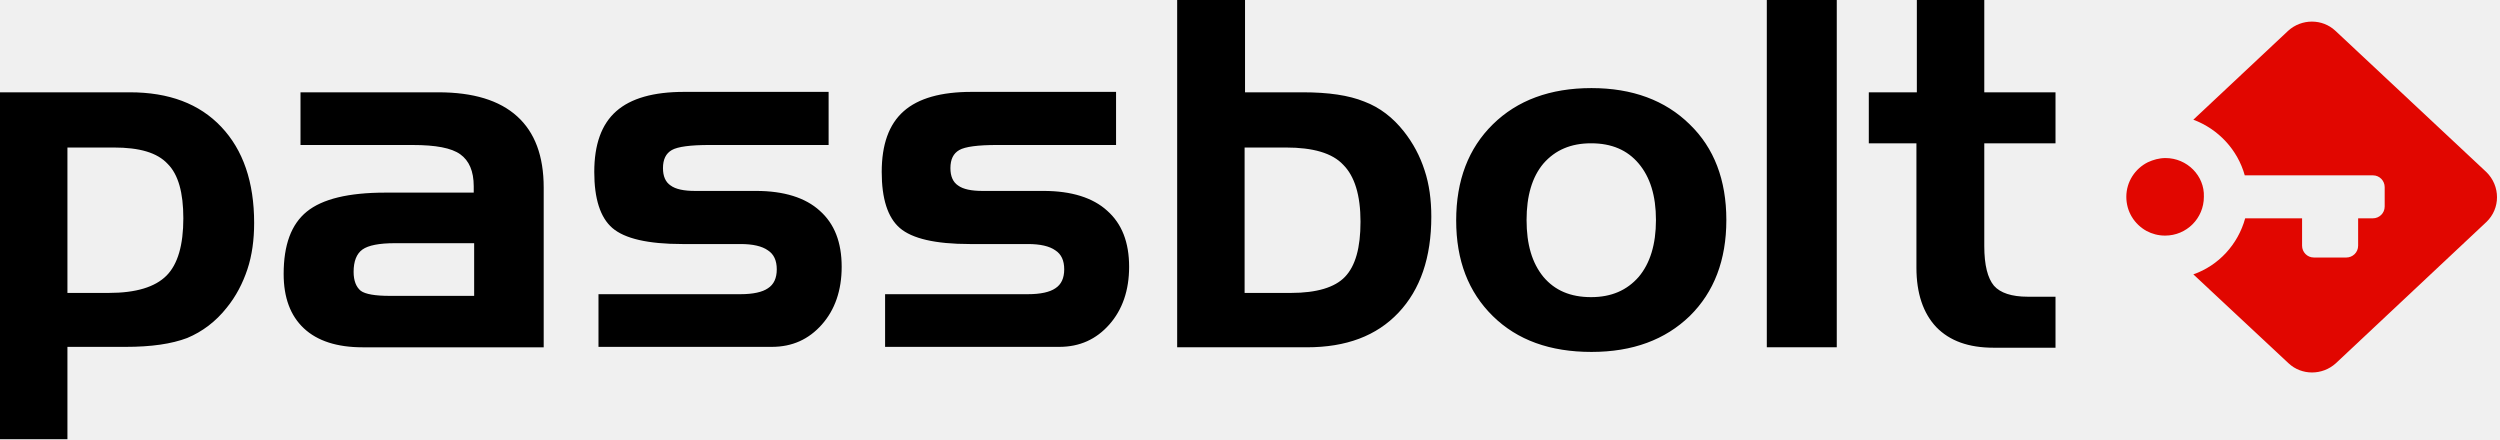
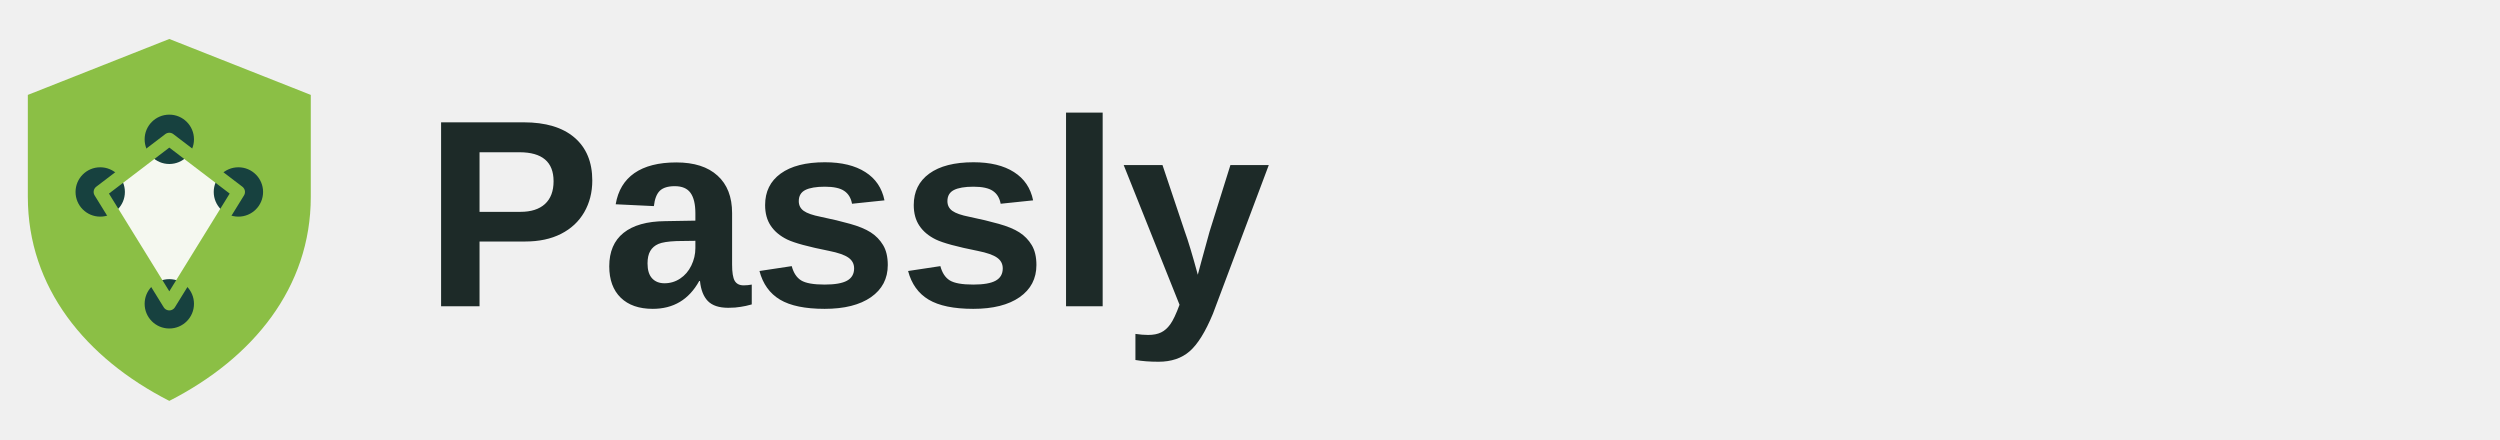
- <svg xmlns="http://www.w3.org/2000/svg" width="449" height="79" fill="none">
-   <g clip-path="url(#clip0)">
-     <path d="M12.111 26.494V52.609h7.418c4.92 0 8.327-1.06 10.37-3.103 2.044-2.044 3.028-5.526 3.028-10.295 0-4.617-.908-7.872-2.801-9.765-1.892-2.044-5.072-2.952-9.689-2.952h-8.327zM0 16.578h23.314c7.04 0 12.49 2.044 16.426 6.207 3.936 4.163 5.904 9.916 5.904 17.259 0 3.028-.379 5.829-1.211 8.326-.833 2.498-2.044 4.845-3.709 6.888-1.968 2.498-4.39 4.315-7.115 5.45-2.801 1.06-6.434 1.59-11.052 1.59H12.111v16.578H0v-62.298zM70.019 53.139H85.158v-9.462H70.927c-2.801 0-4.769.379-5.829 1.135-1.06.757-1.59 2.119-1.59 4.012 0 1.59.454 2.725 1.287 3.406.833.606 2.574.908 5.223.908zM53.971 16.578h24.753c6.283 0 10.976 1.438 14.155 4.315 3.179 2.877 4.769 7.115 4.769 12.793v28.689H65.099c-4.542 0-8.099-1.135-10.522-3.406s-3.633-5.526-3.633-9.765c0-5.223 1.363-8.932 4.163-11.203 2.801-2.271 7.494-3.406 14.079-3.406h15.896v-1.135c0-2.725-.833-4.617-2.422-5.753-1.59-1.135-4.39-1.665-8.554-1.665H53.971v-9.462zM107.488 52.836h25.51c2.271 0 3.936-.378 4.92-1.06 1.06-.681 1.59-1.817 1.59-3.406 0-1.59-.53-2.725-1.59-3.406-1.059-.757-2.725-1.135-4.92-1.135h-10.446c-6.207 0-10.37-.984-12.566-2.877-2.195-1.892-3.255-5.299-3.255-10.068 0-4.92 1.287-8.554 3.937-10.9 2.649-2.347 6.737-3.482 12.187-3.482h25.964v9.538h-21.347c-3.482 0-5.753.303-6.812.908-1.06.606-1.59 1.665-1.59 3.255 0 1.438.454 2.498 1.362 3.103.909.681 2.423.984 4.391.984h10.976c4.996 0 8.856 1.211 11.43 3.558 2.649 2.347 3.936 5.677 3.936 10.068 0 4.239-1.211 7.721-3.558 10.37-2.346 2.649-5.298 4.012-9.007 4.012h-31.112v-9.462zM159.113 52.836h25.51c2.271 0 3.936-.378 4.92-1.06 1.06-.681 1.59-1.817 1.59-3.406 0-1.59-.53-2.725-1.59-3.406-1.059-.757-2.725-1.135-4.92-1.135h-10.446c-6.207 0-10.37-.984-12.566-2.877-2.195-1.892-3.255-5.299-3.255-10.068 0-4.92 1.287-8.554 3.937-10.9 2.649-2.347 6.737-3.482 12.187-3.482h25.964v9.538h-21.347c-3.482 0-5.753.303-6.812.908-1.06.606-1.59 1.665-1.59 3.255 0 1.438.454 2.498 1.362 3.103.909.681 2.423.984 4.391.984h10.976c4.996 0 8.856 1.211 11.43 3.558 2.649 2.347 3.936 5.677 3.936 10.068 0 4.239-1.211 7.721-3.558 10.37-2.346 2.649-5.298 4.012-9.007 4.012h-31.263v-9.462h.151zM223.607 0v16.578h10.37c4.617 0 8.251.53 11.052 1.665 2.8 1.06 5.147 2.876 7.115 5.374 1.665 2.119 2.876 4.39 3.709 6.964.833 2.498 1.211 5.299 1.211 8.326 0 7.343-1.968 13.095-5.904 17.259-3.936 4.163-9.386 6.207-16.426 6.207h-23.315V0h12.188zm7.342 26.494h-7.418v26.115h8.326c4.618 0 7.873-.984 9.69-2.877 1.892-1.968 2.8-5.223 2.8-9.916 0-4.769-1.059-8.175-3.103-10.219-1.968-2.119-5.45-3.103-10.295-3.103zM274.172 39.513c0 4.39.984 7.721 3.027 10.219 2.044 2.422 4.845 3.633 8.554 3.633 3.633 0 6.434-1.211 8.554-3.633 2.044-2.422 3.103-5.829 3.103-10.219s-1.059-7.721-3.103-10.143c-2.044-2.422-4.845-3.633-8.554-3.633-3.633 0-6.434 1.211-8.554 3.633-2.043 2.422-3.027 5.829-3.027 10.143zm35.88 0c0 7.191-2.196 12.944-6.586 17.259-4.39 4.239-10.219 6.434-17.637 6.434-7.418 0-13.323-2.119-17.713-6.434-4.391-4.315-6.586-9.992-6.586-17.183 0-7.191 2.195-12.944 6.586-17.259 4.39-4.315 10.295-6.51 17.713-6.51 7.342 0 13.247 2.195 17.637 6.51 4.39 4.239 6.586 9.992 6.586 17.183zM329.884 62.374h-12.565V0h12.565v62.374zM335.712 16.578h8.554V0h12.111v16.578h12.793v9.159h-12.793v18.47c0 3.406.606 5.753 1.742 7.115 1.135 1.287 3.179 1.968 6.055 1.968h4.996v9.159h-11.127c-4.466 0-7.873-1.211-10.295-3.709-2.346-2.498-3.558-6.056-3.558-10.673V25.737h-8.553v-9.159h.075z" fill="#000" />
-     <path d="M446.532 30.884L419.433 5.526c-2.347-2.195-6.056-2.195-8.478 0L393.923 21.498c4.466 1.665 7.948 5.374 9.235 9.992h23.012c1.211 0 2.119.984 2.119 2.119v3.482c0 1.211-.984 2.119-2.119 2.119h-2.649v4.92c0 1.211-.985 2.119-2.12 2.119h-5.829c-1.211 0-2.119-.984-2.119-2.119v-4.92h-10.219c-1.287 4.693-4.769 8.478-9.311 10.068l17.108 15.972c2.346 2.195 6.055 2.195 8.478 0l27.023-25.358c2.574-2.422 2.574-6.51 0-9.008z" fill="#E10600" />
-     <path d="M388.927 28.386c-1.135 0-2.195.303-3.179.757-2.271 1.135-3.86 3.482-3.86 6.207 0 2.649 1.438 4.92 3.633 6.131.984.53 2.12.833 3.331.833 3.86 0 6.964-3.103 6.964-6.964.151-3.785-3.028-6.964-6.889-6.964z" fill="#E10600" />
+ <svg xmlns="http://www.w3.org/2000/svg" width="449" height="79" viewBox="0 0 449 79" fill="none" role="img" aria-label="Passly">
+   <defs>
+     <linearGradient id="passlyShield" x1="5" y1="7" x2="56" y2="72" gradientUnits="userSpaceOnUse">
+       <stop stop-color="#17413F" />
+       <stop offset="1" stop-color="#8BBF45" />
+     </linearGradient>
+   </defs>
+   <g transform="translate(-16.864 -7.773) scale(0.29545)">
+     <path d="M160 50L246 84V146C246 201 211 244 160 270C109 244 74 201 74 146V84L160 50Z" fill="url(#passlyShield)" />
+     <path d="M118 143L160 111L202 143L160 211L118 143Z" fill="#FAFBF7" opacity=".96" />
+     <circle cx="118" cy="143" r="15" fill="#17413F" />
+     <circle cx="160" cy="111" r="15" fill="#17413F" />
+     <circle cx="202" cy="143" r="15" fill="#17413F" />
+     <circle cx="160" cy="211" r="15" fill="#17413F" />
+     <path d="M118 143L160 111L202 143M118 143L160 211L202 143" fill="none" stroke="#8BBF45" stroke-width="8" stroke-linecap="round" stroke-linejoin="round" />
  </g>
-   <defs>
-     <clipPath id="clip0">
-       <path fill="#fff" d="M0 0h448.5v78.951H0z" />
-     </clipPath>
-   </defs>
+   <text x="76" y="55" font-family="Arial, Avenir Next, Segoe UI, sans-serif" font-size="48" font-weight="700" fill="#1D2A28">Passly</text>
</svg>
